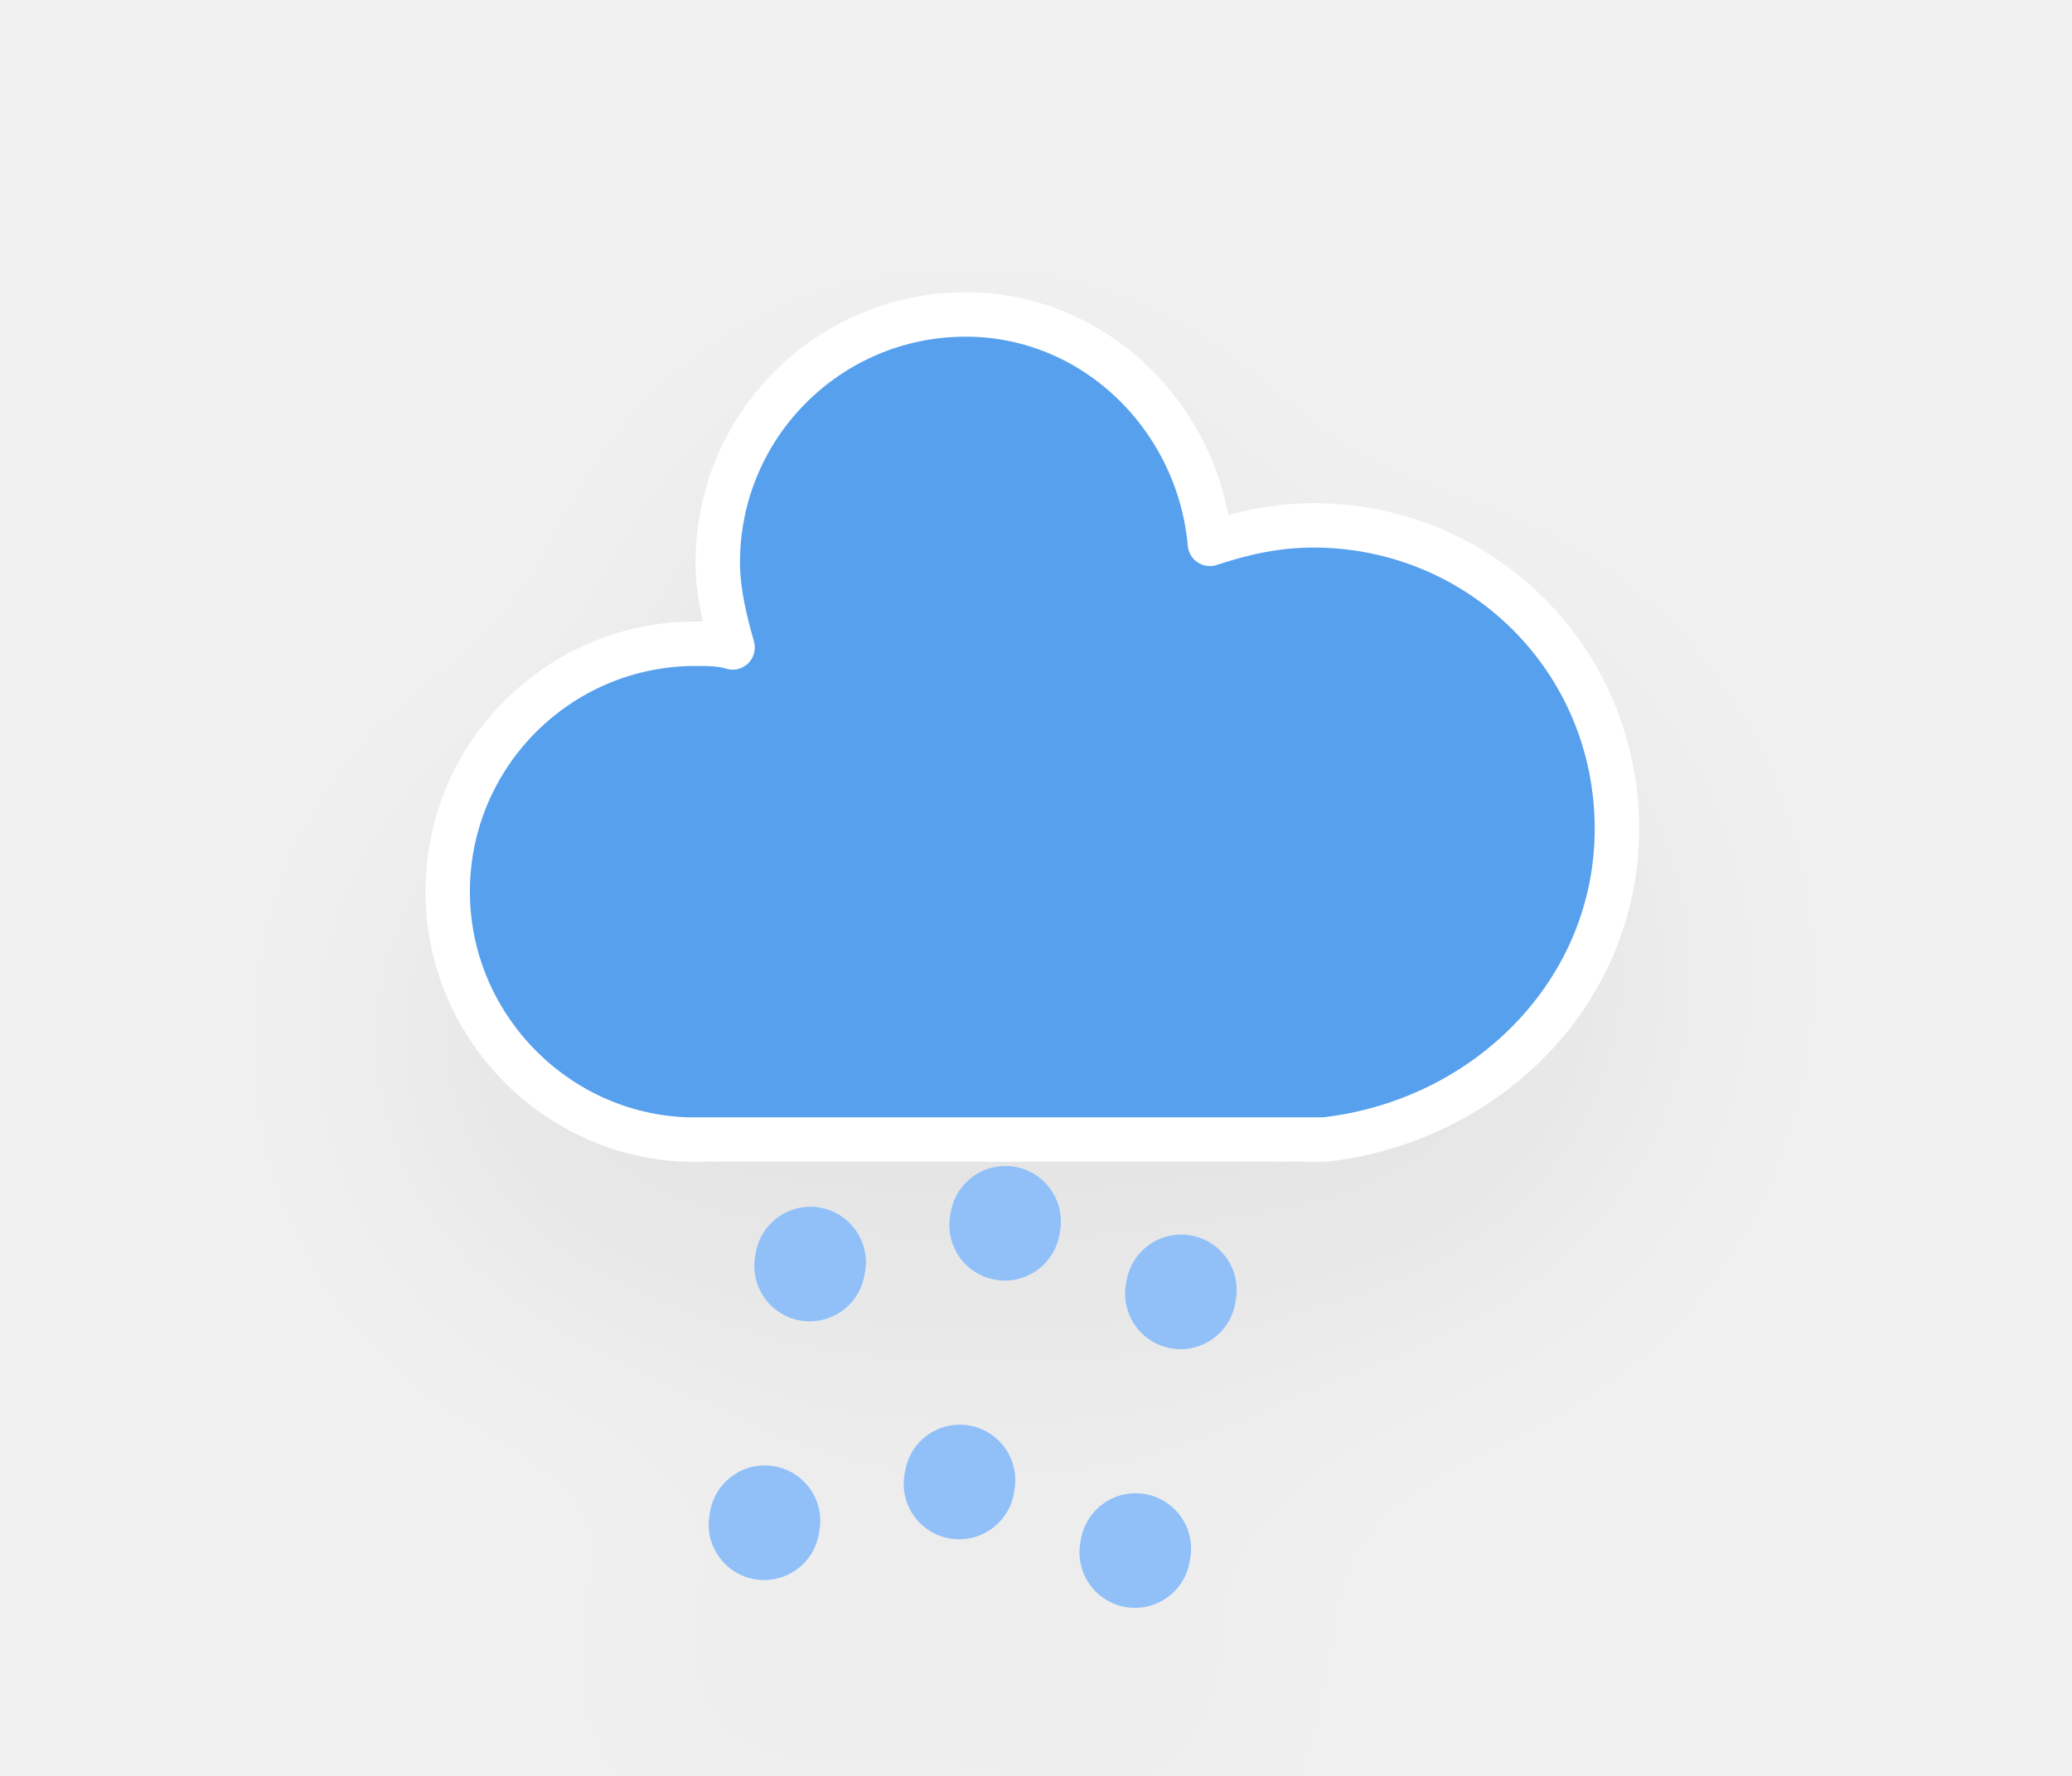
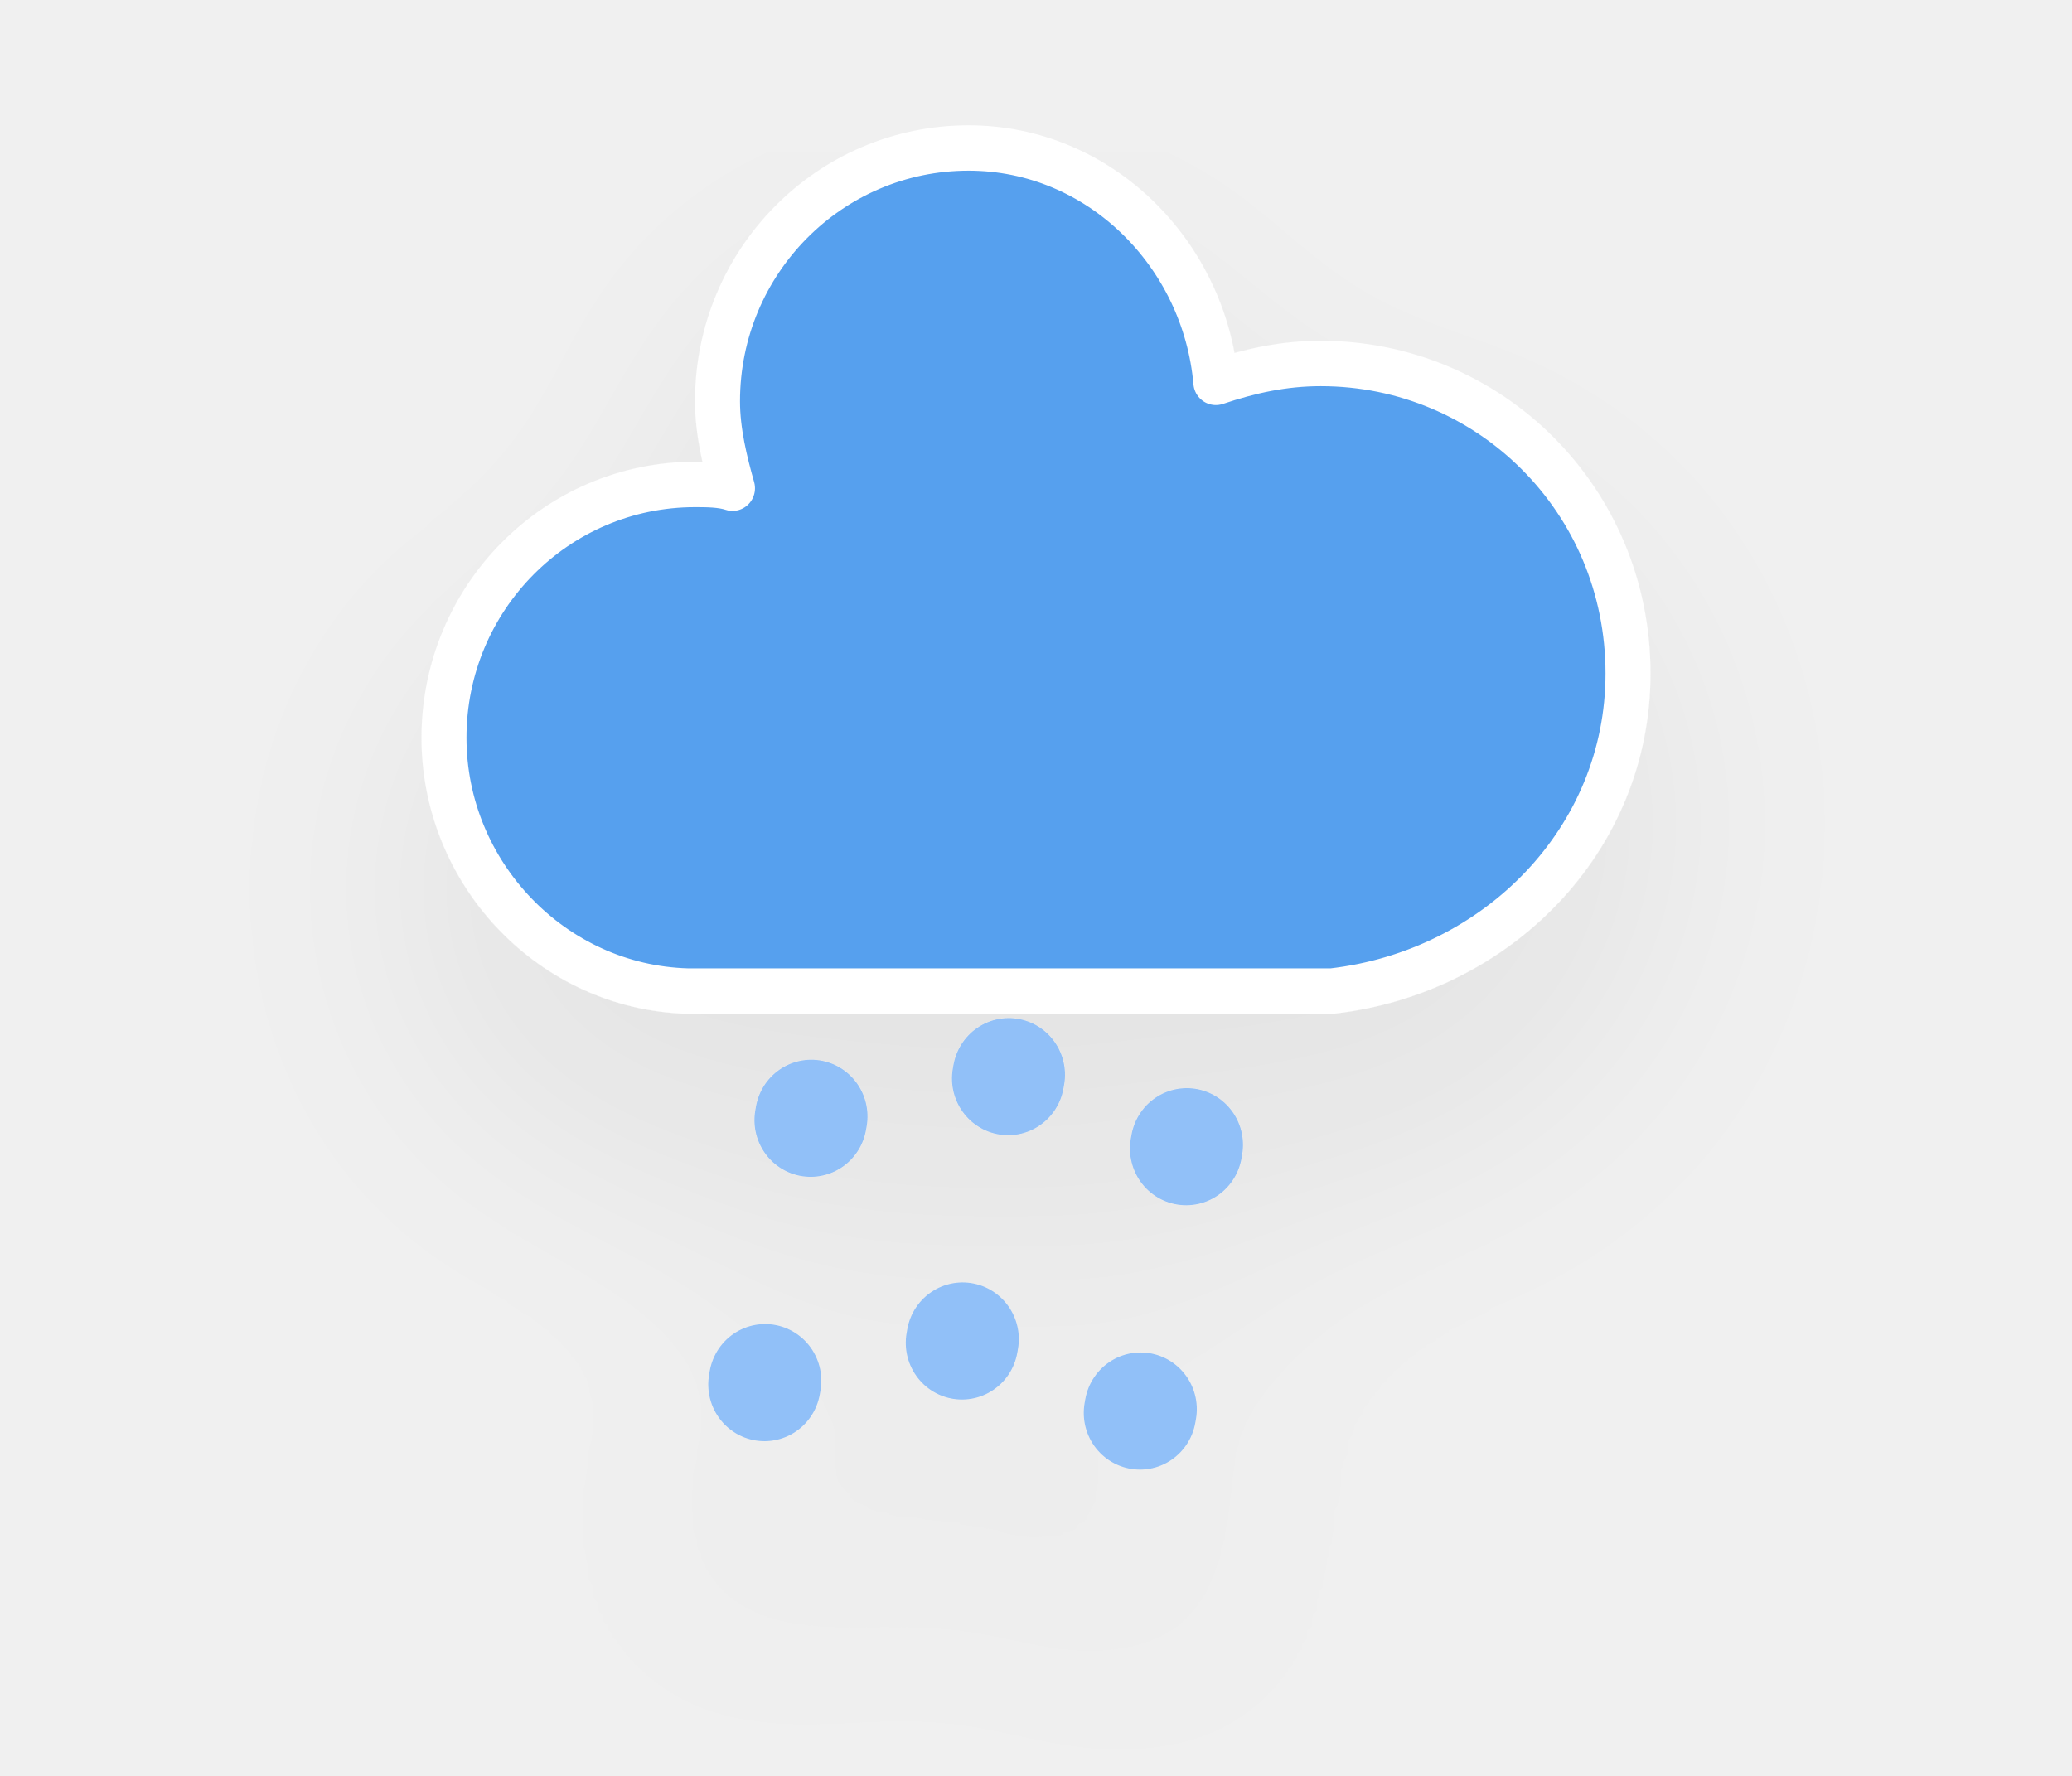
- <svg xmlns="http://www.w3.org/2000/svg" width="56" height="48" version="1.1">
+ <svg xmlns="http://www.w3.org/2000/svg" width="56" height="48" version="1.1" viewBox="0 0 48 48">
  <defs>
    <filter id="blur" x="-.247" y="-.228" width="1.494" height="1.576">
      <feGaussianBlur in="SourceAlpha" stdDeviation="3" />
      <feOffset dx="0" dy="4" result="offsetblur" />
      <feComponentTransfer>
        <feFuncA slope="0.05" type="linear" />
      </feComponentTransfer>
      <feMerge>
        <feMergeNode />
        <feMergeNode in="SourceGraphic" />
      </feMerge>
    </filter>
  </defs>
-   <g transform="translate(16,-2)" filter="url(#blur)">
+   <g transform="matrix(1.012658, 0, 0, 1.021817, 11.94937, -6.729076)" filter="url(#blur)" style="transform-origin: -3.9px 10.5px;">
    <g class="am-weather-cloud-3">
      <path transform="translate(-20,-11)" d="m47.7 35.4c0-4.6-3.7-8.2-8.2-8.2-1 0-1.9 0.2-2.8 0.5-0.3-3.4-3.1-6.2-6.6-6.2-3.7 0-6.7 3-6.7 6.7 0 0.8 0.2 1.6 0.4 2.3-0.3-0.1-0.7-0.1-1-0.1-3.7 0-6.7 3-6.7 6.7 0 3.6 2.9 6.6 6.5 6.7h17.2c4.4-0.5 7.9-4 7.9-8.4z" fill="#57a0ee" stroke="#fff" stroke-linejoin="round" stroke-width="1.2" />
    </g>
    <g transform="translate(-20,-10) rotate(10,-247.39,200.17)" fill="none" stroke="#91c0f8" stroke-dasharray="0.1, 7" stroke-linecap="round" stroke-width="3">
      <line class="am-weather-rain-1" transform="translate(-5,1)" y2="8" />
      <line class="am-weather-rain-2" transform="translate(0,-1)" y2="8" />
      <line class="am-weather-rain-1" transform="translate(5)" y2="8" />
    </g>
  </g>
</svg>
